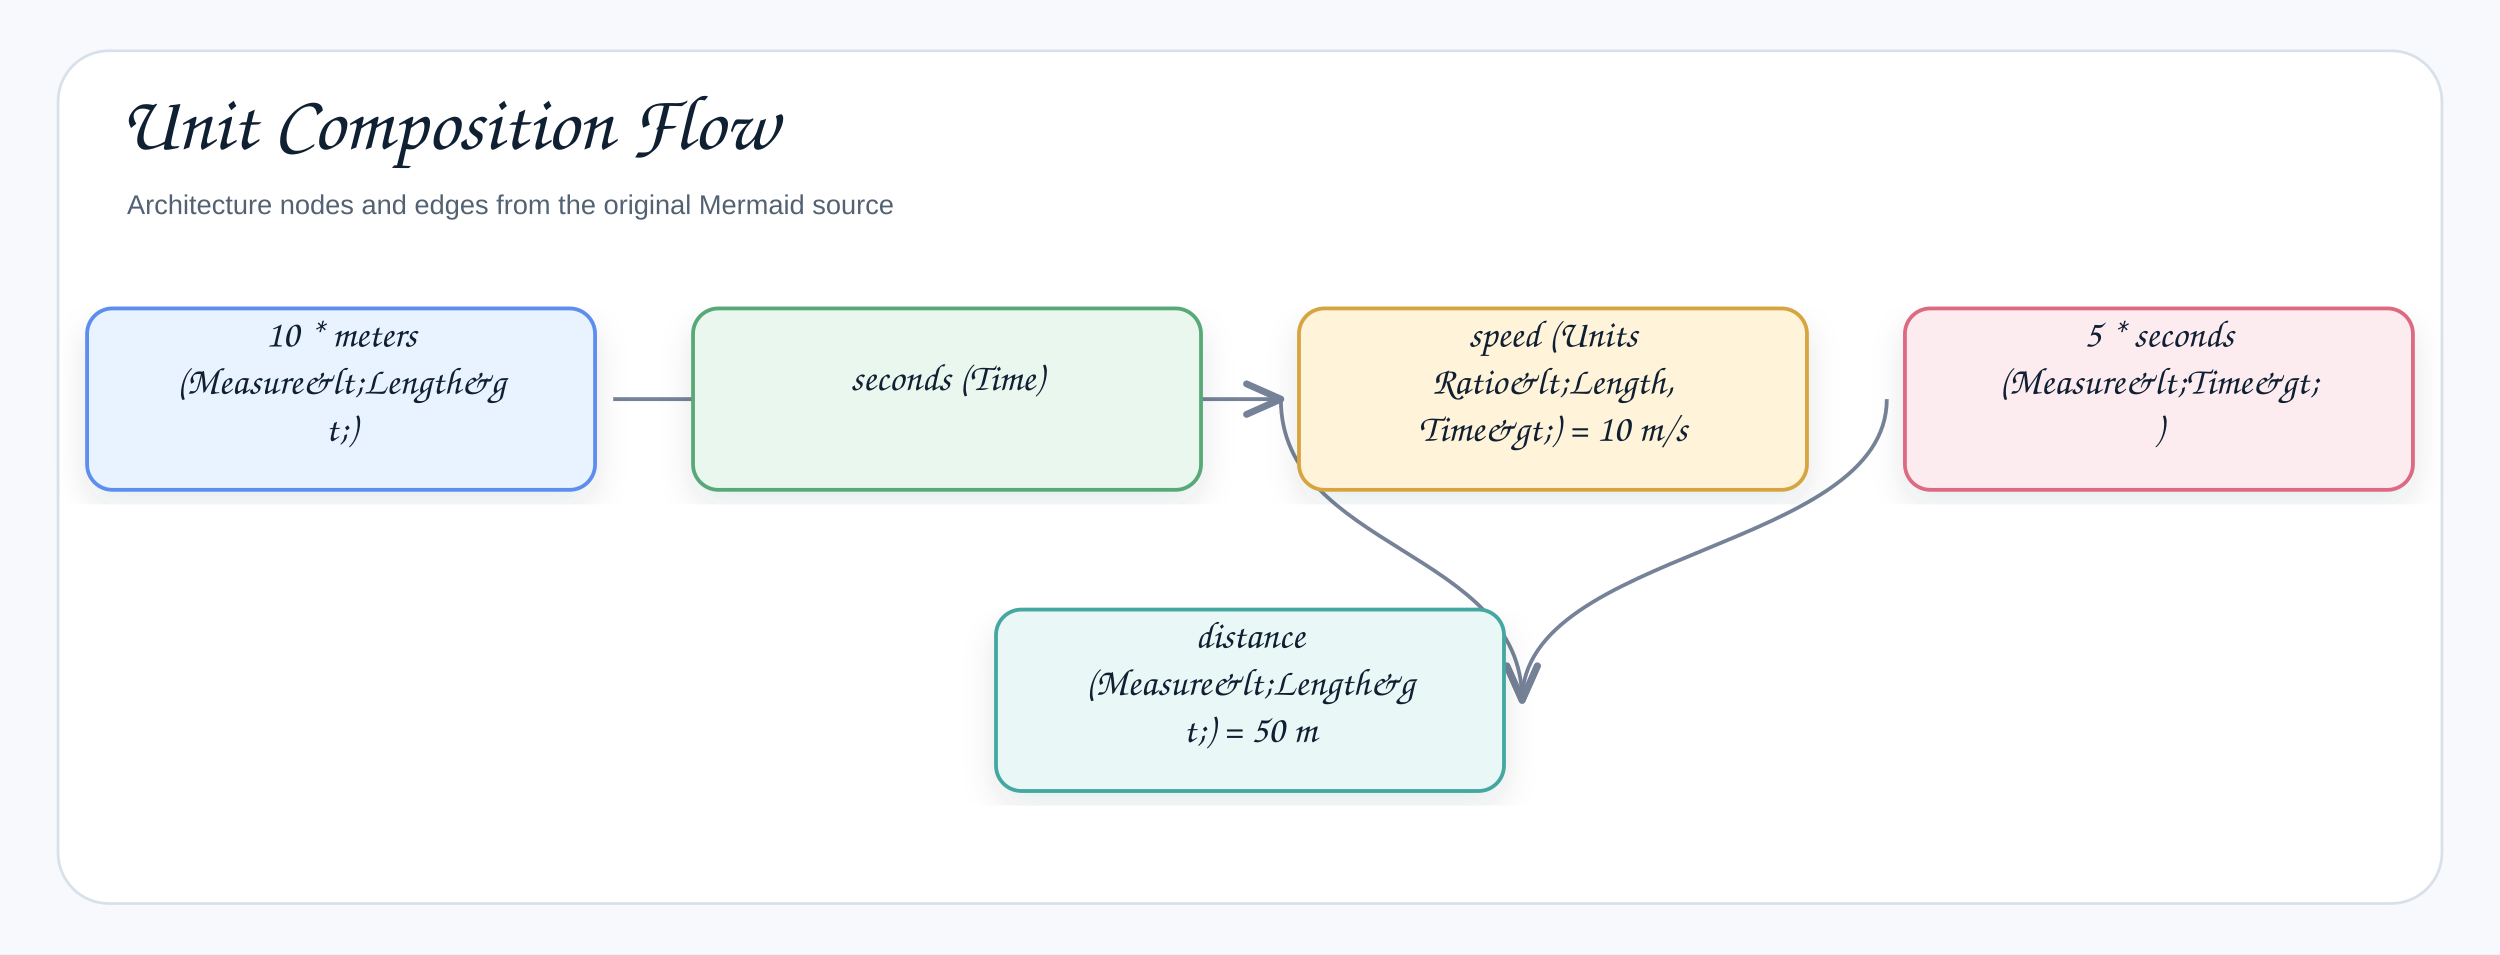
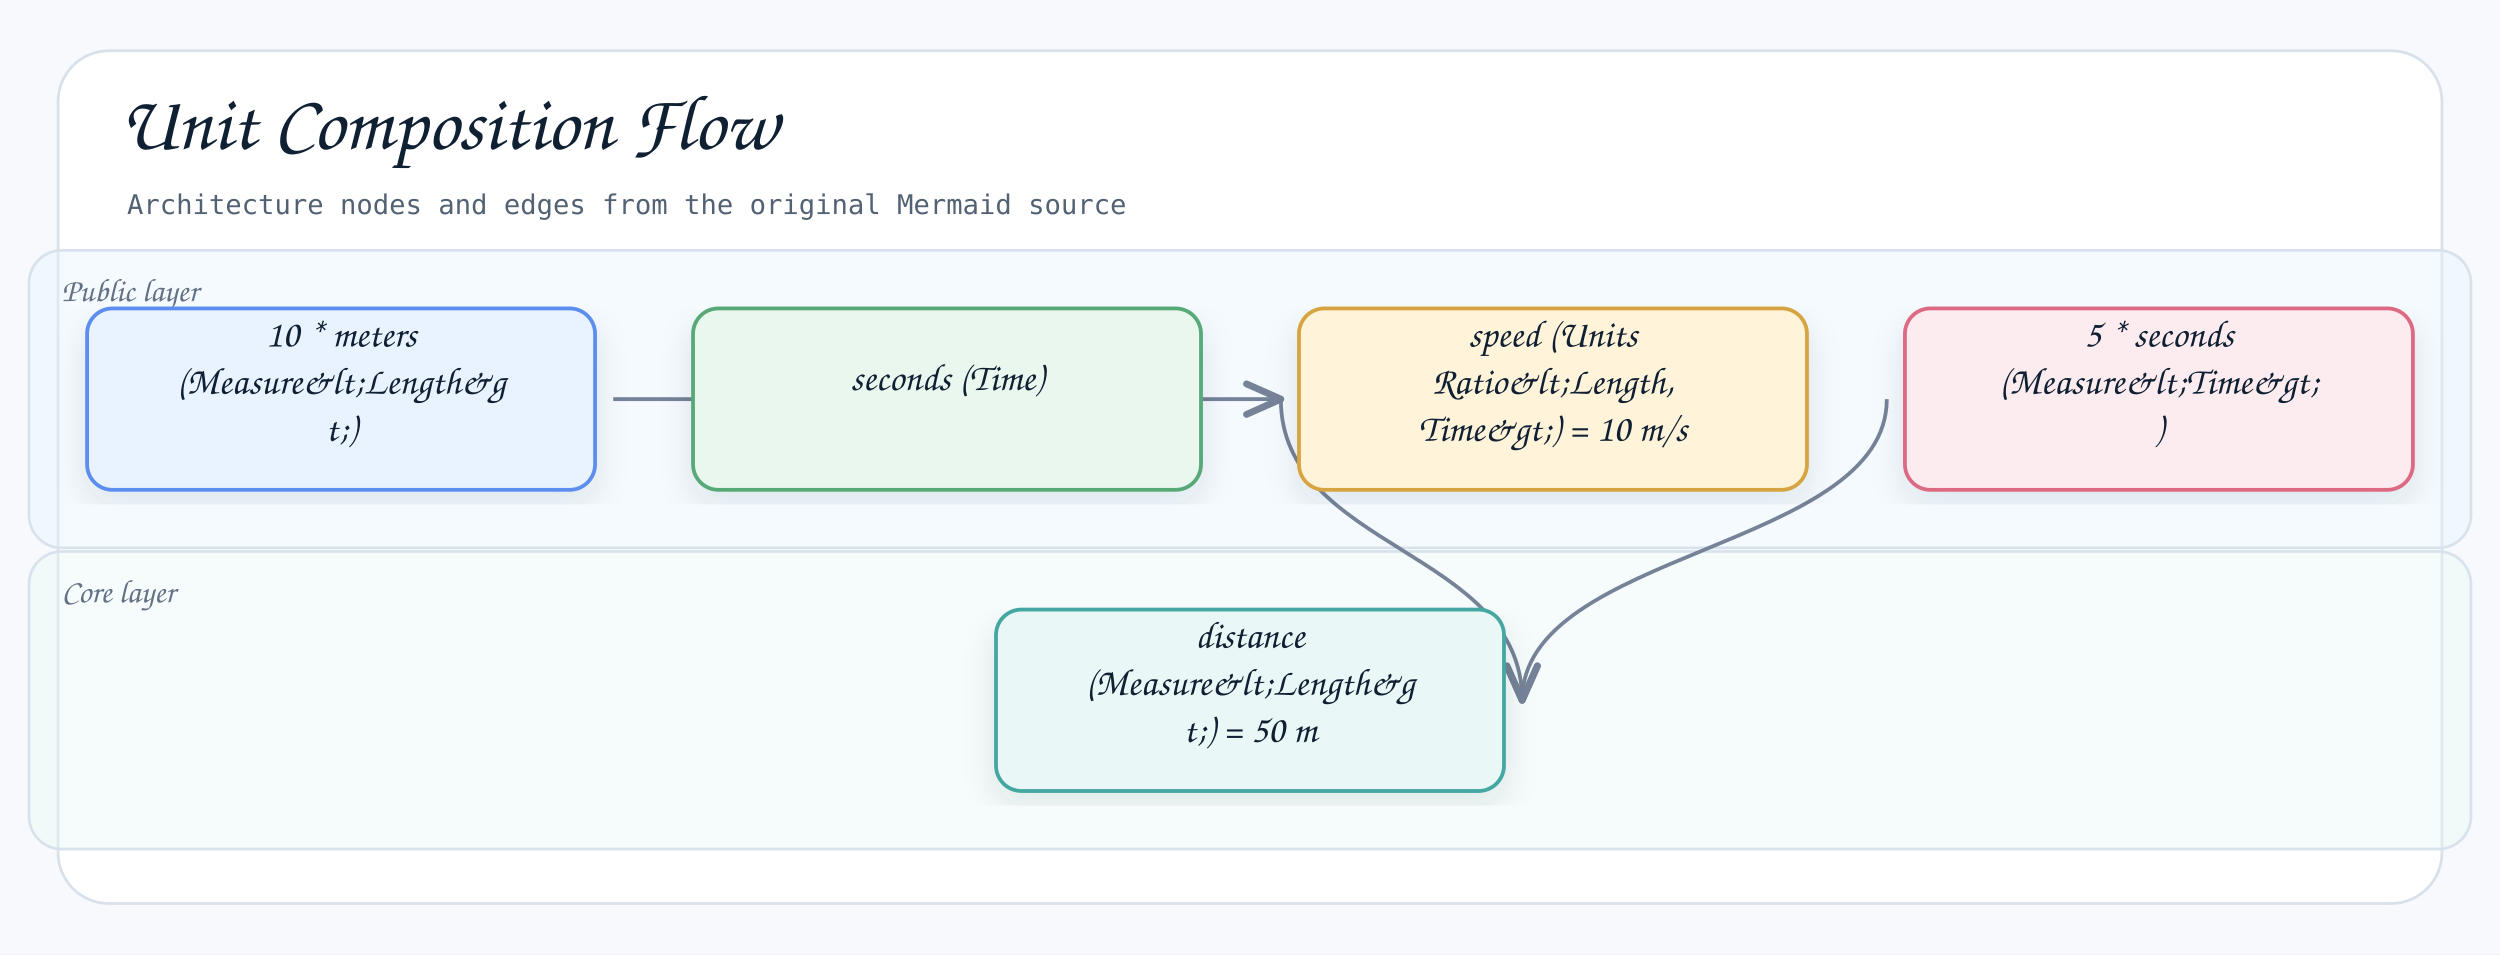
<svg xmlns="http://www.w3.org/2000/svg" width="1378" height="526" viewBox="0 0 1378 526" role="img" aria-label="Unit Composition Flow">
  <defs>
    <filter id="shadow" x="-8%" y="-8%" width="116%" height="116%">
      <feDropShadow dx="0" dy="8" stdDeviation="9" flood-color="#1f2937" flood-opacity="0.10" />
    </filter>
    <marker id="openArrow" markerWidth="12" markerHeight="10" refX="10" refY="5" orient="auto" markerUnits="strokeWidth">
      <path d="M 1 1 L 10 5 L 1 9" fill="none" stroke="#758297" stroke-width="1.8" stroke-linecap="round" stroke-linejoin="round" />
    </marker>
    <marker id="inherit" markerWidth="14" markerHeight="12" refX="12" refY="6" orient="auto" markerUnits="strokeWidth">
      <path d="M 0 1 L 12 6 L 0 11 Z" fill="#ffffff" stroke="#758297" stroke-width="1.8" />
    </marker>
    <style>
    .canvas{fill:#f7f9fc}.frame{fill:#fff;stroke:#d8e0ea;stroke-width:1.5}
-     .title{font-family:"Architects Daughter","Comic Sans MS","Comic Sans",cursive;font-size:43px;font-weight:400;fill:#102033}
-     .subtitle{font-family:"Comic Sans MS","Comic Sans","Comic Neue",Arial,sans-serif;font-size:15px;font-weight:400;fill:#536273}
-     .label{font-family:"Architects Daughter","Comic Sans MS","Comic Sans",cursive;font-size:25px;font-weight:400;fill:#102033}
-     .smallLabel{font-family:"Architects Daughter","Comic Sans MS","Comic Sans",cursive;font-size:21px;font-weight:400;fill:#102033}
-     .mono{font-family:"Comic Sans MS","Comic Sans","Comic Neue",Arial,sans-serif;font-size:12px;font-weight:400;fill:#102033}
-     .small{font-family:"Comic Sans MS","Comic Sans","Comic Neue",Arial,sans-serif;font-size:12px;font-weight:400;fill:#536273}
-     .strong{font-family:"Comic Sans MS","Comic Sans","Comic Neue",Arial,sans-serif;font-size:13px;font-weight:400;fill:#102033}
+     .title{font-family:"Architects Daughter","Comic Mono","Comic Sans MS","Comic Sans",cursive;font-size:43px;font-weight:400;fill:#102033}
+     .subtitle{font-family:"Comic Mono","Comic Sans MS","Comic Sans",monospace;font-size:15px;font-weight:400;fill:#536273}
+     .label{font-family:"Architects Daughter","Comic Mono","Comic Sans MS","Comic Sans",cursive;font-size:25px;font-weight:400;fill:#102033}
+     .smallLabel{font-family:"Architects Daughter","Comic Mono","Comic Sans MS","Comic Sans",cursive;font-size:21px;font-weight:400;fill:#102033}
+     .mono{font-family:"Comic Mono","Comic Sans MS","Comic Sans",monospace;font-size:12px;font-weight:400;fill:#102033}
+     .small{font-family:"Comic Mono","Comic Sans MS","Comic Sans",monospace;font-size:12px;font-weight:400;fill:#536273}
+     .strong{font-family:"Comic Mono","Comic Sans MS","Comic Sans",monospace;font-size:13px;font-weight:400;fill:#102033}
    .card{stroke-width:2.1;filter:url(#shadow)}.compartment{stroke-width:1.5;fill:none}
    .line{stroke:#758297;stroke-width:2.1;fill:none;marker-end:url(#openArrow)}
    .plainLine{stroke:#758297;stroke-width:2.1;fill:none}
    .dashed{stroke:#758297;stroke-width:2.1;stroke-dasharray:7 6;fill:none;marker-end:url(#openArrow)}
    .inheritLine{stroke:#758297;stroke-width:2.2;fill:none;marker-end:url(#inherit)}
    .implLine{stroke:#758297;stroke-width:2.2;stroke-dasharray:8 7;fill:none;marker-end:url(#inherit)}
-   </style>
+ 
+       /* README_LAYER_BANDS:START */
+       .readmeLayerBand{fill-opacity:.42;stroke:#D7E2EC;stroke-width:1.5}
+       .readmeLayerLabel{font-family:"Architects Daughter","Comic Mono","Comic Sans MS","Comic Sans",cursive;font-size:18px;fill:#627184;font-weight:400}
+       /* README_LAYER_BANDS:END */
+     </style>
  </defs>
  <rect class="canvas" width="1378" height="526" />
  <rect class="frame" x="32" y="28" width="1314" height="470" rx="28" />
  <text class="title" x="66" y="82">Unit Composition Flow</text>
  <text class="subtitle" x="70" y="118">Architecture nodes and edges from the original Mermaid source</text>
+   <g id="readme-layer-bands">
+     <g id="readme-layer-1">
+       <rect class="readmeLayerBand" x="16" y="138" width="1346" height="164" rx="18" fill="#E8F3FF" />
+       <text class="readmeLayerLabel" x="34" y="166">Public layer</text>
+     </g>
+     <g id="readme-layer-2">
+       <rect class="readmeLayerBand" x="16" y="304" width="1346" height="164" rx="18" fill="#E9F7F6" />
+       <text class="readmeLayerLabel" x="34" y="332">Core layer</text>
+     </g>
+   </g>
  <path class="line" d="M1040 220 C1040 303 839 303 839 386" />
  <path class="line" d="M706 220 C706 303 839 303 839 386" />
  <path class="line" d="M338 220 C338 220 706 220 706 220" />
  <g transform="translate(48,170)">
    <rect class="card" x="0" y="0" width="280" height="100" rx="14" fill="#E8F3FF" stroke="#5B8DEF" />
    <text class="smallLabel" x="140" y="21" text-anchor="middle">10 * meters</text>
    <text class="smallLabel" x="140" y="47" text-anchor="middle">(Measure&amp;lt;Length&amp;g</text>
    <text class="smallLabel" x="140" y="73" text-anchor="middle">t;)</text>
  </g>
  <g transform="translate(382,170)">
    <rect class="card" x="0" y="0" width="280" height="100" rx="14" fill="#EAF7EF" stroke="#58A978" />
    <text class="smallLabel" x="140" y="45" text-anchor="middle">seconds (Time)</text>
  </g>
  <g transform="translate(716,170)">
    <rect class="card" x="0" y="0" width="280" height="100" rx="14" fill="#FFF3D9" stroke="#D6A441" />
    <text class="smallLabel" x="140" y="21" text-anchor="middle">speed (Units</text>
    <text class="smallLabel" x="140" y="47" text-anchor="middle">Ratio&amp;lt;Length,</text>
    <text class="smallLabel" x="140" y="73" text-anchor="middle">Time&amp;gt;) = 10 m/s</text>
  </g>
  <g transform="translate(1050,170)">
    <rect class="card" x="0" y="0" width="280" height="100" rx="14" fill="#FDECEF" stroke="#DC6B82" />
    <text class="smallLabel" x="140" y="21" text-anchor="middle">5 * seconds</text>
    <text class="smallLabel" x="140" y="47" text-anchor="middle">(Measure&amp;lt;Time&amp;gt;</text>
    <text class="smallLabel" x="140" y="73" text-anchor="middle">)</text>
  </g>
  <g transform="translate(549,336)">
    <rect class="card" x="0" y="0" width="280" height="100" rx="14" fill="#E9F7F6" stroke="#45A7A1" />
    <text class="smallLabel" x="140" y="21" text-anchor="middle">distance</text>
    <text class="smallLabel" x="140" y="47" text-anchor="middle">(Measure&amp;lt;Length&amp;g</text>
    <text class="smallLabel" x="140" y="73" text-anchor="middle">t;) = 50 m</text>
  </g>
</svg>
